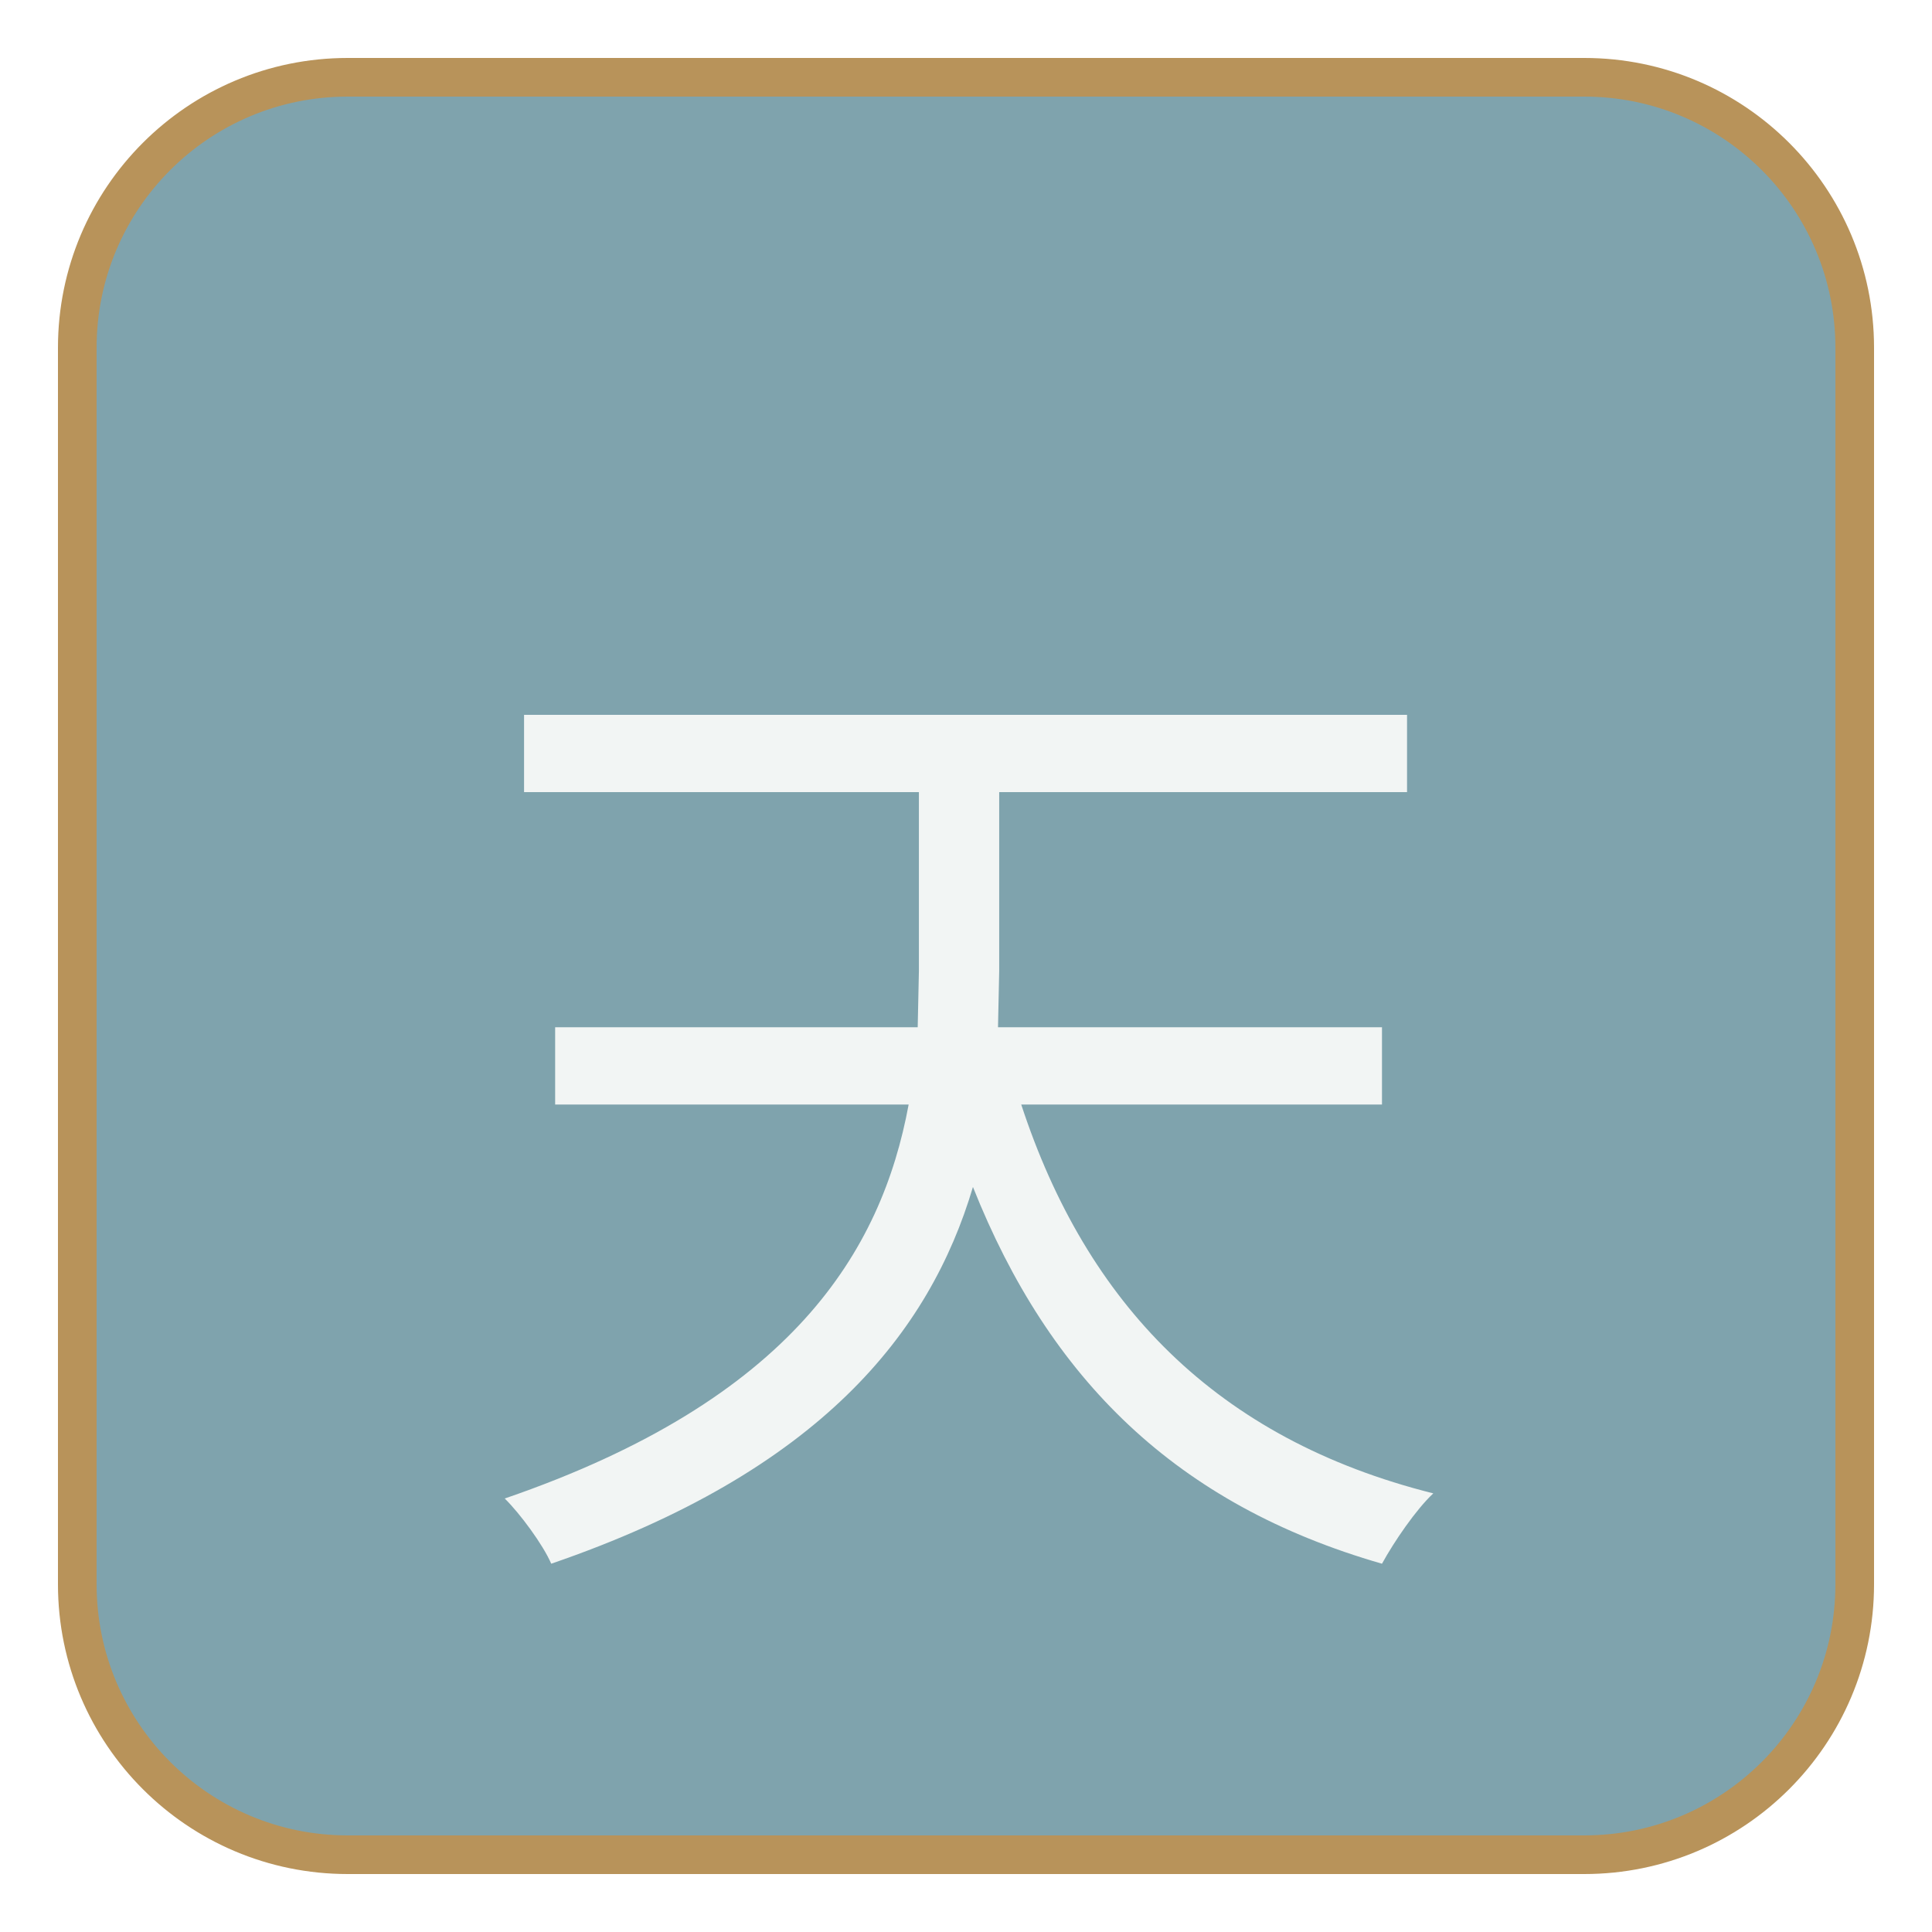
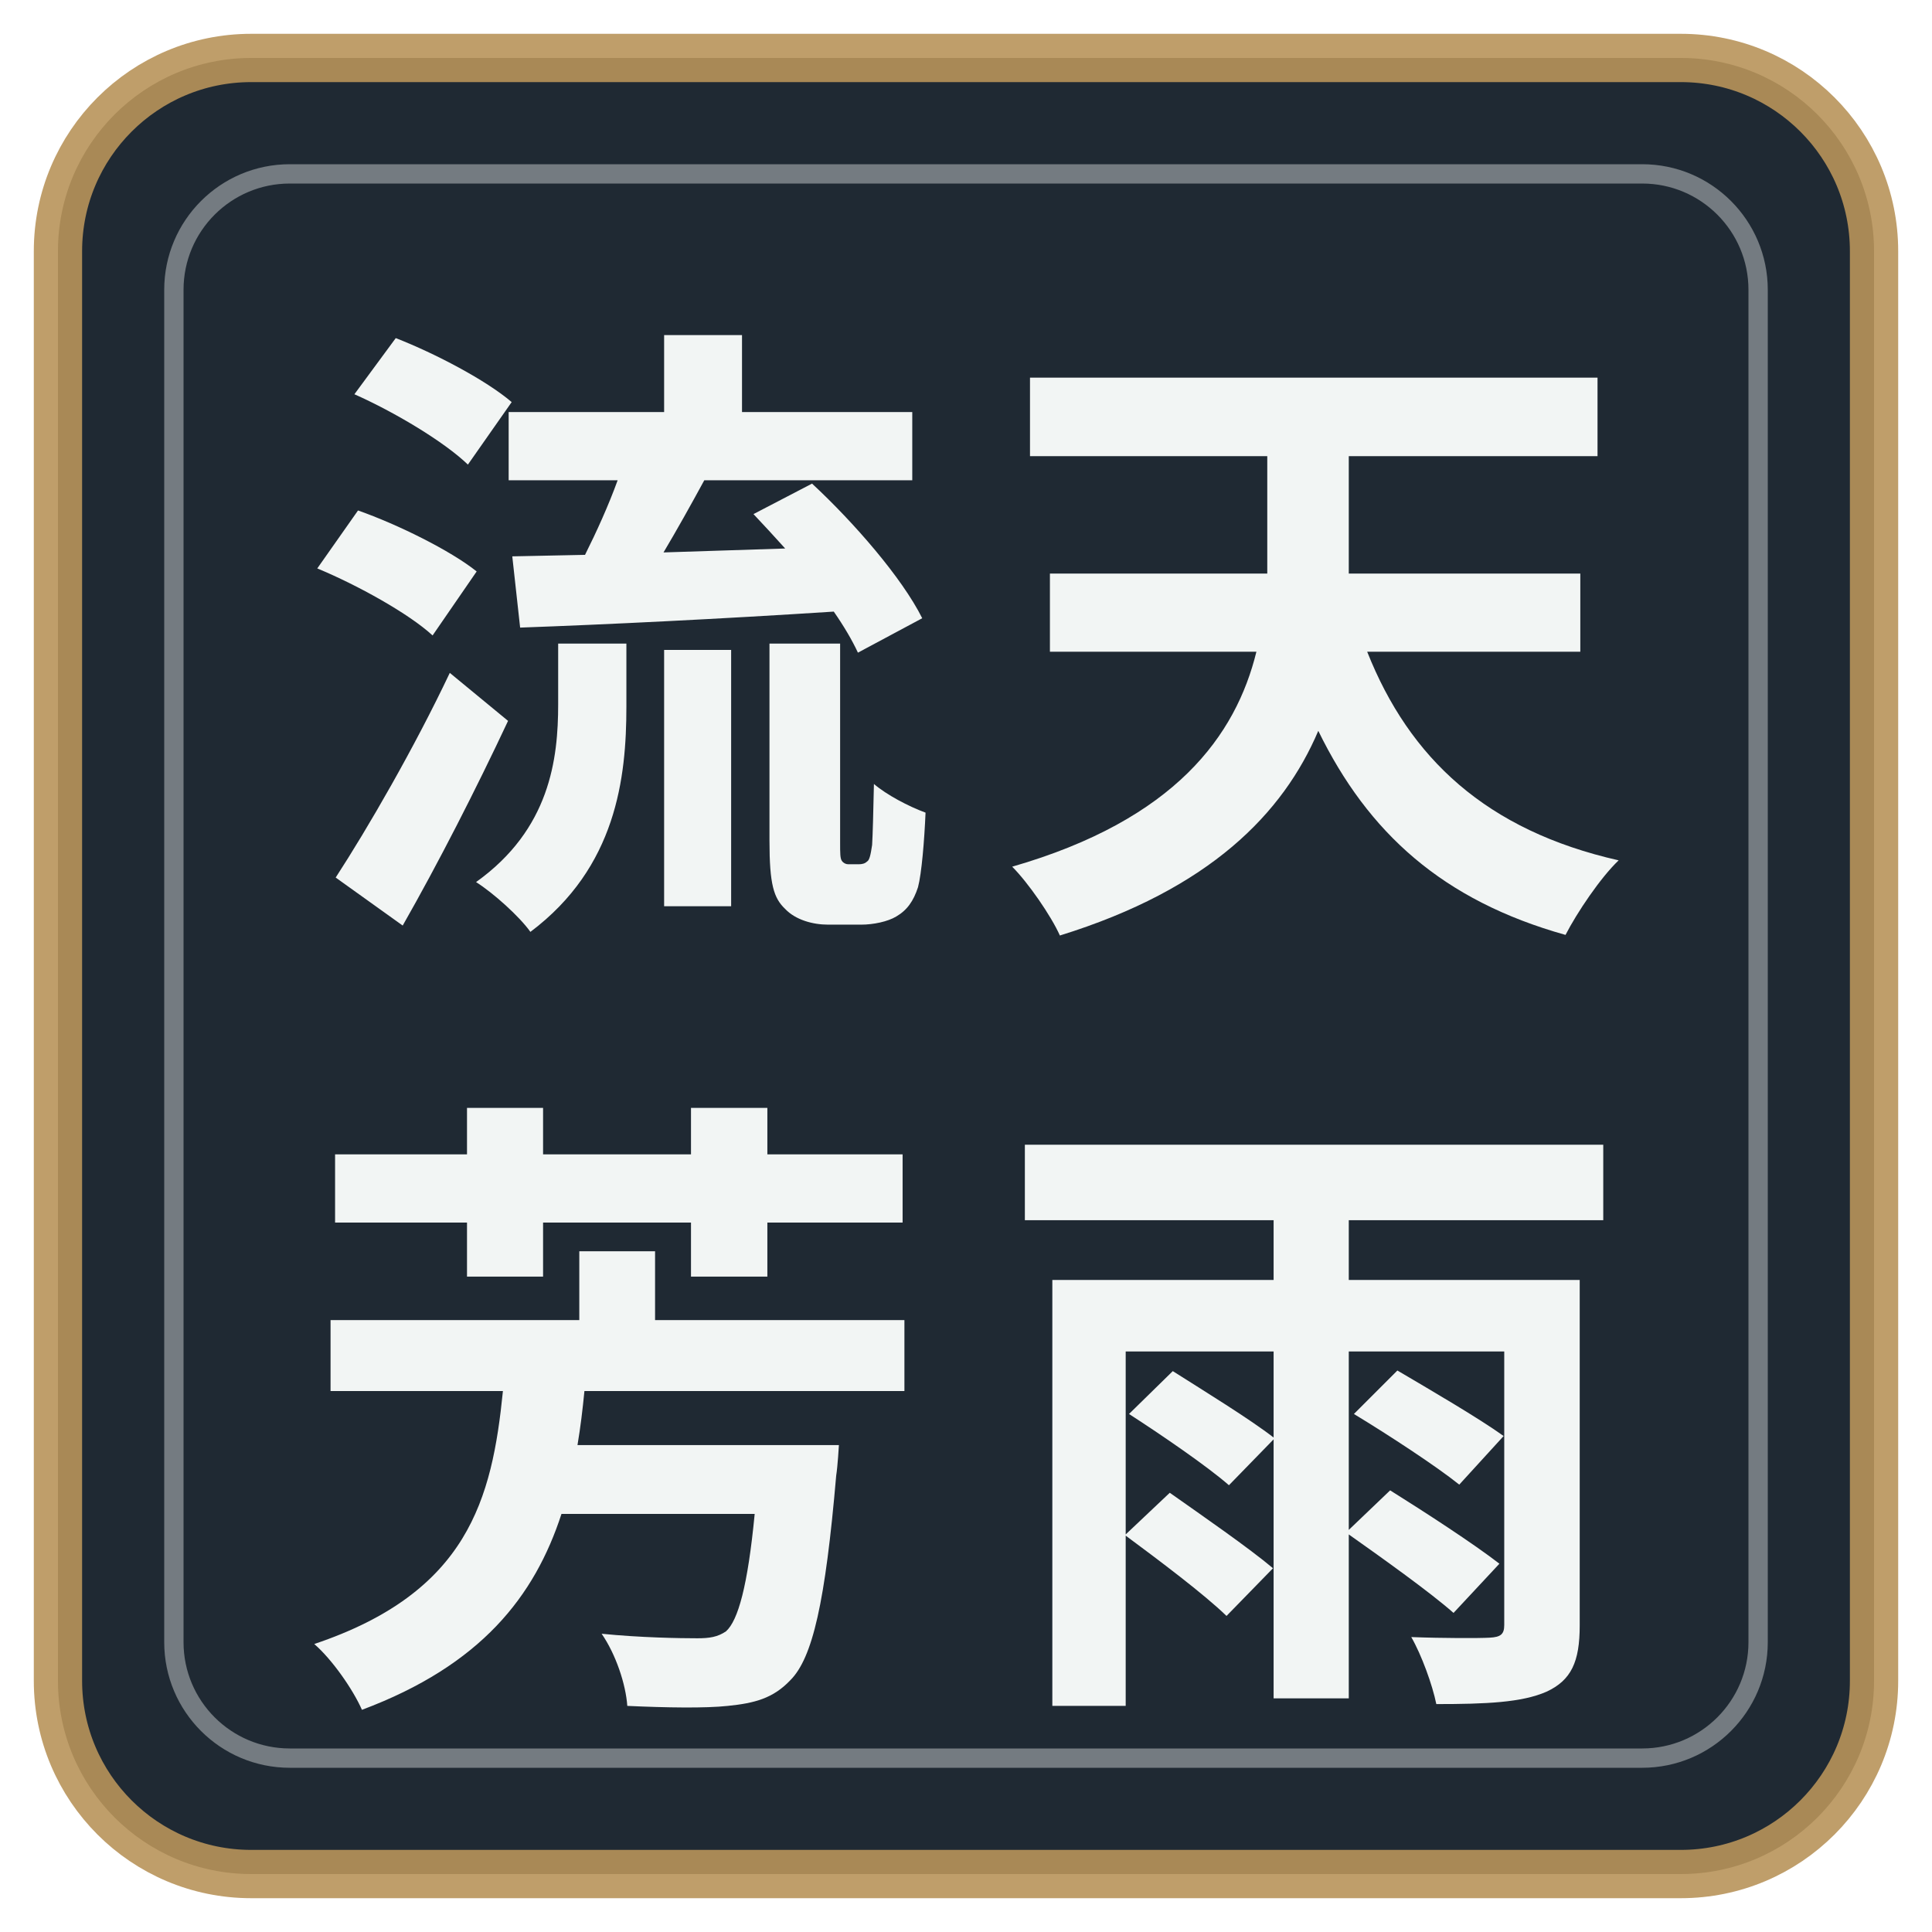
- <svg xmlns="http://www.w3.org/2000/svg" viewBox="0 0 100 100">
-   <rect x="4" y="4" width="92" height="92" rx="14" fill="#7fa3ad" />
-   <rect x="4" y="4" width="92" height="92" rx="14" fill="none" stroke="#b8935a" stroke-width="2" />
-   <text x="50" y="54" font-family="KaiTi, STKaiti, serif" font-size="52" fill="#f2f5f4" text-anchor="middle" dominant-baseline="central">天</text>
+ <svg xmlns="http://www.w3.org/2000/svg" viewBox="0 0 100 100" role="img" aria-label="天雨流芳之印">
+   <rect x="3" y="3" width="94" height="94" rx="10" fill="#1f2933" />
+   <rect x="3" y="3" width="94" height="94" rx="10" fill="none" stroke="#b8935a" stroke-width="2.5" opacity="0.9" />
+   <rect x="9" y="9" width="82" height="82" rx="6" fill="none" stroke="#f2f5f4" stroke-width="1" opacity="0.4" />
+   <g fill="#f2f5f4" font-family="'Noto Serif SC','STSong','SimSun',serif" font-weight="700" font-size="33" text-anchor="middle" dominant-baseline="central">
+     <text x="68" y="31">天</text>
+     <text x="68" y="71">雨</text>
+     <text x="32" y="31">流</text>
+     <text x="32" y="71">芳</text>
+   </g>
</svg>
